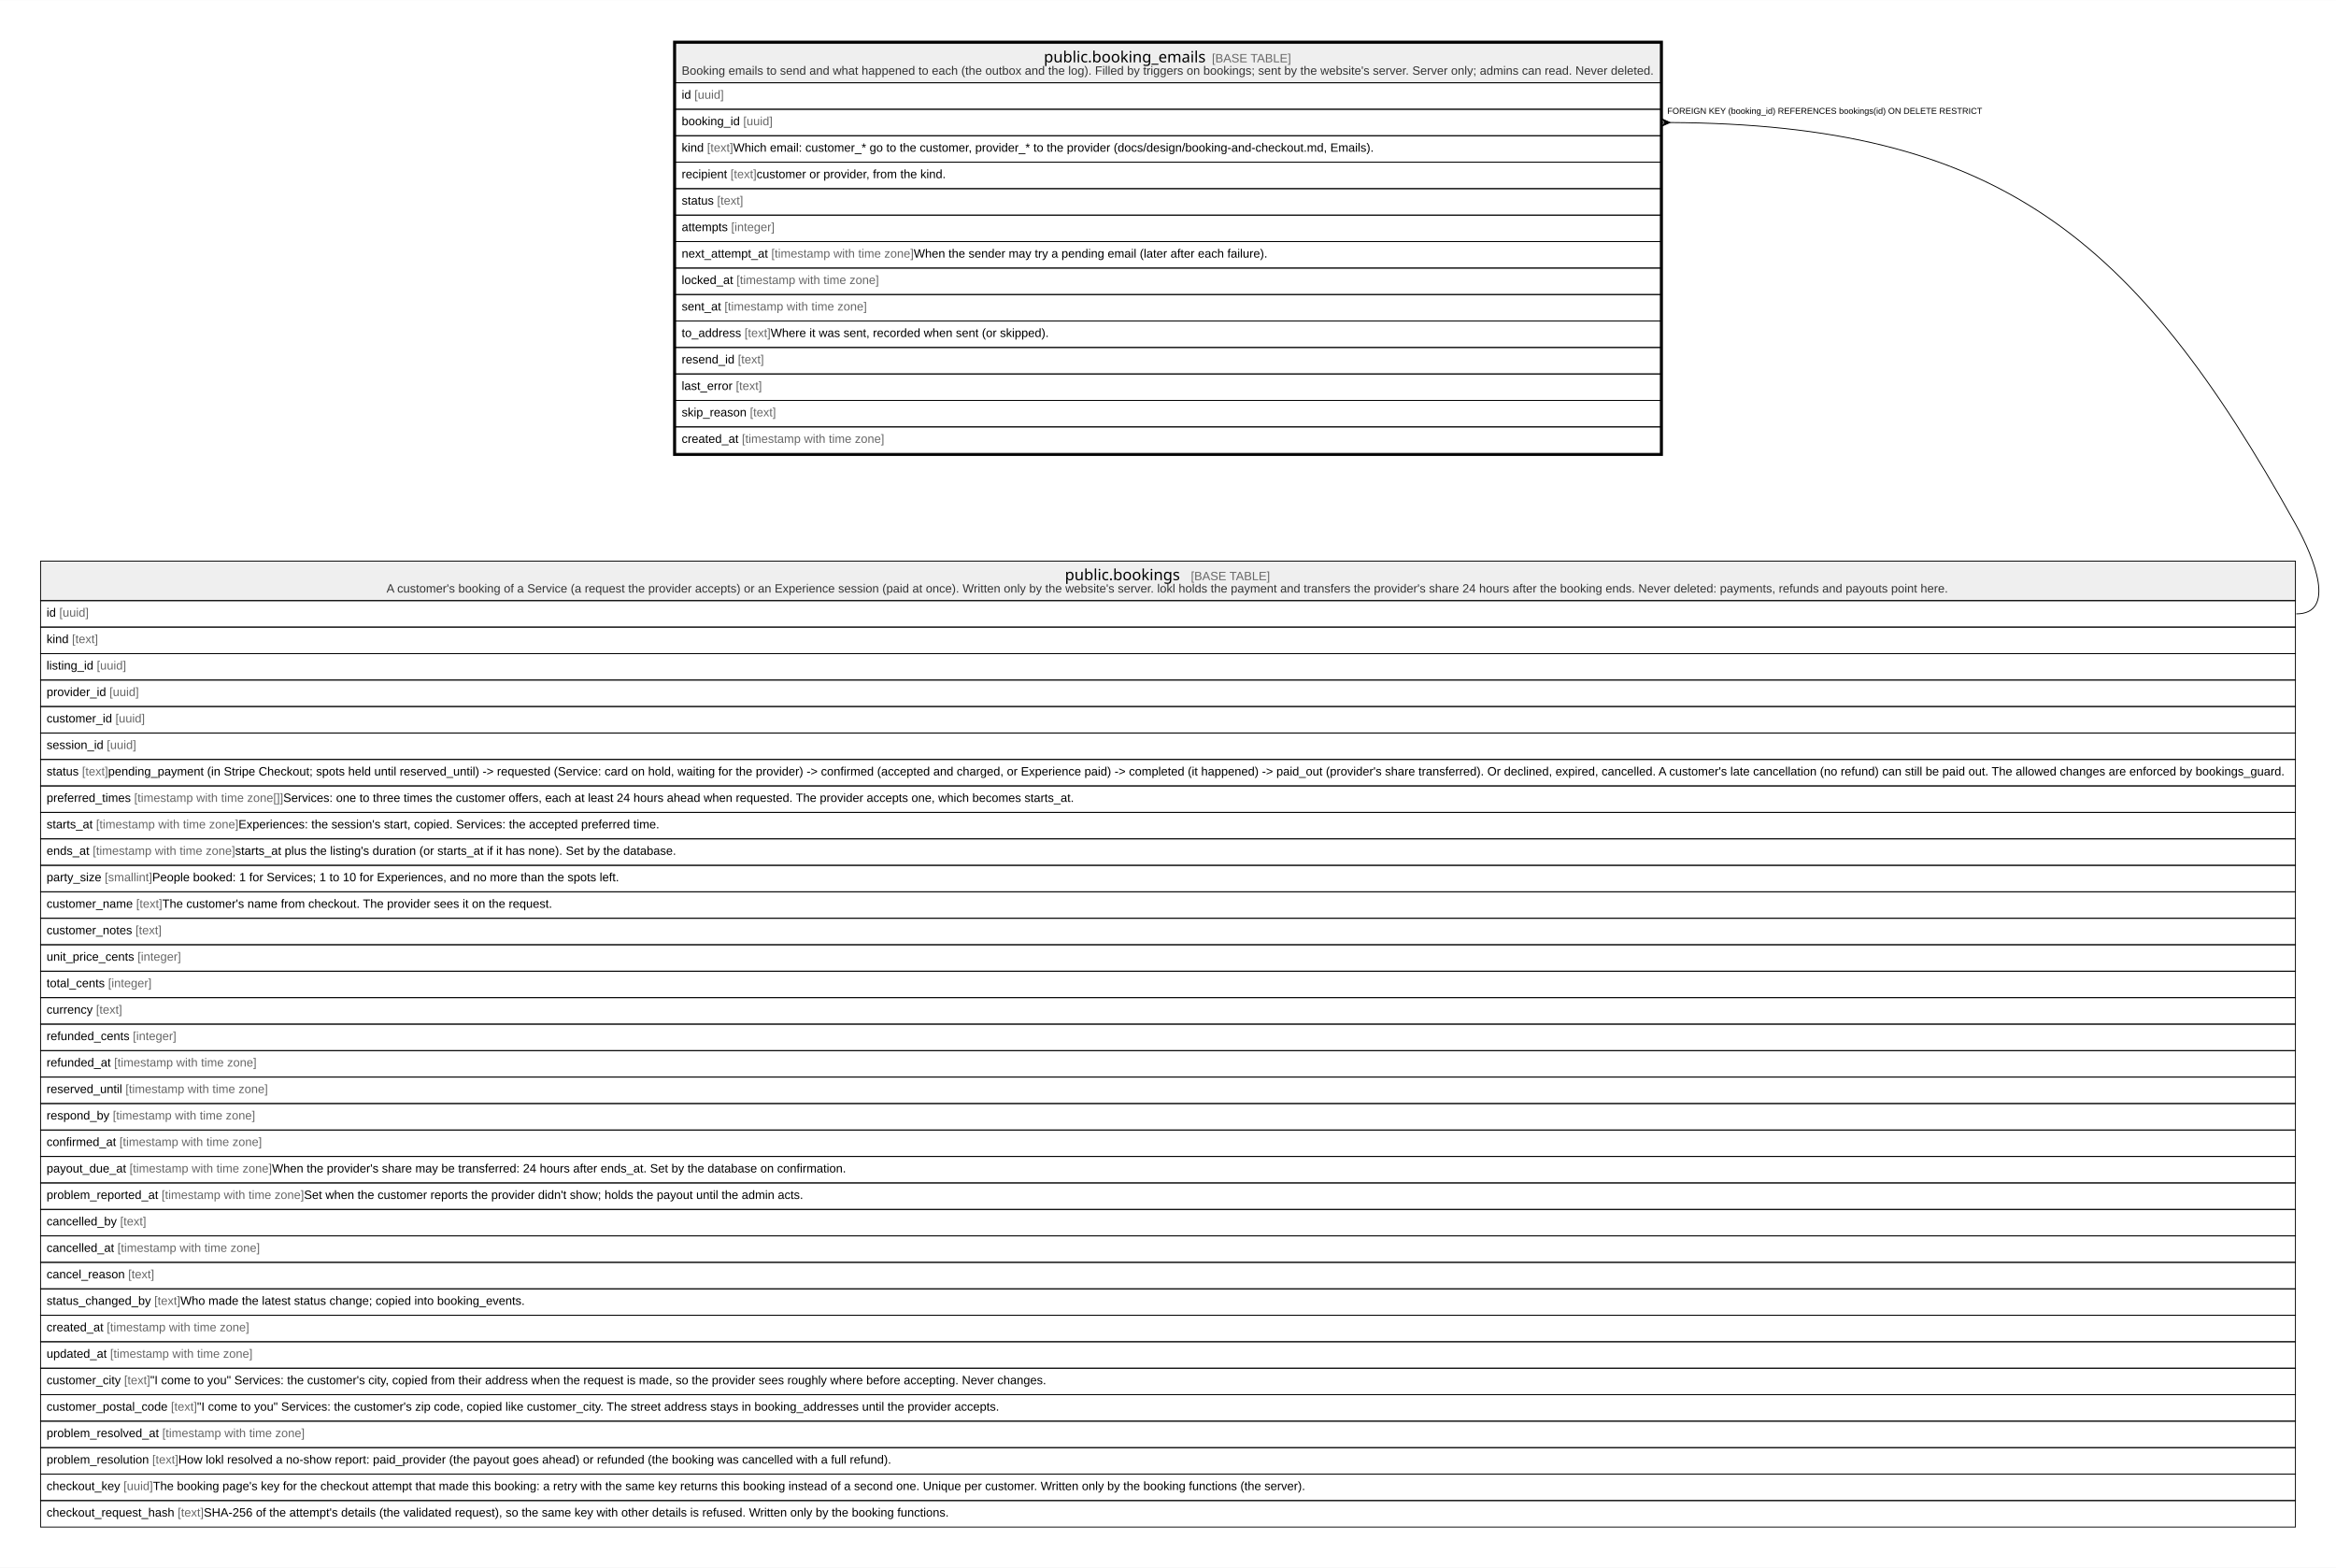
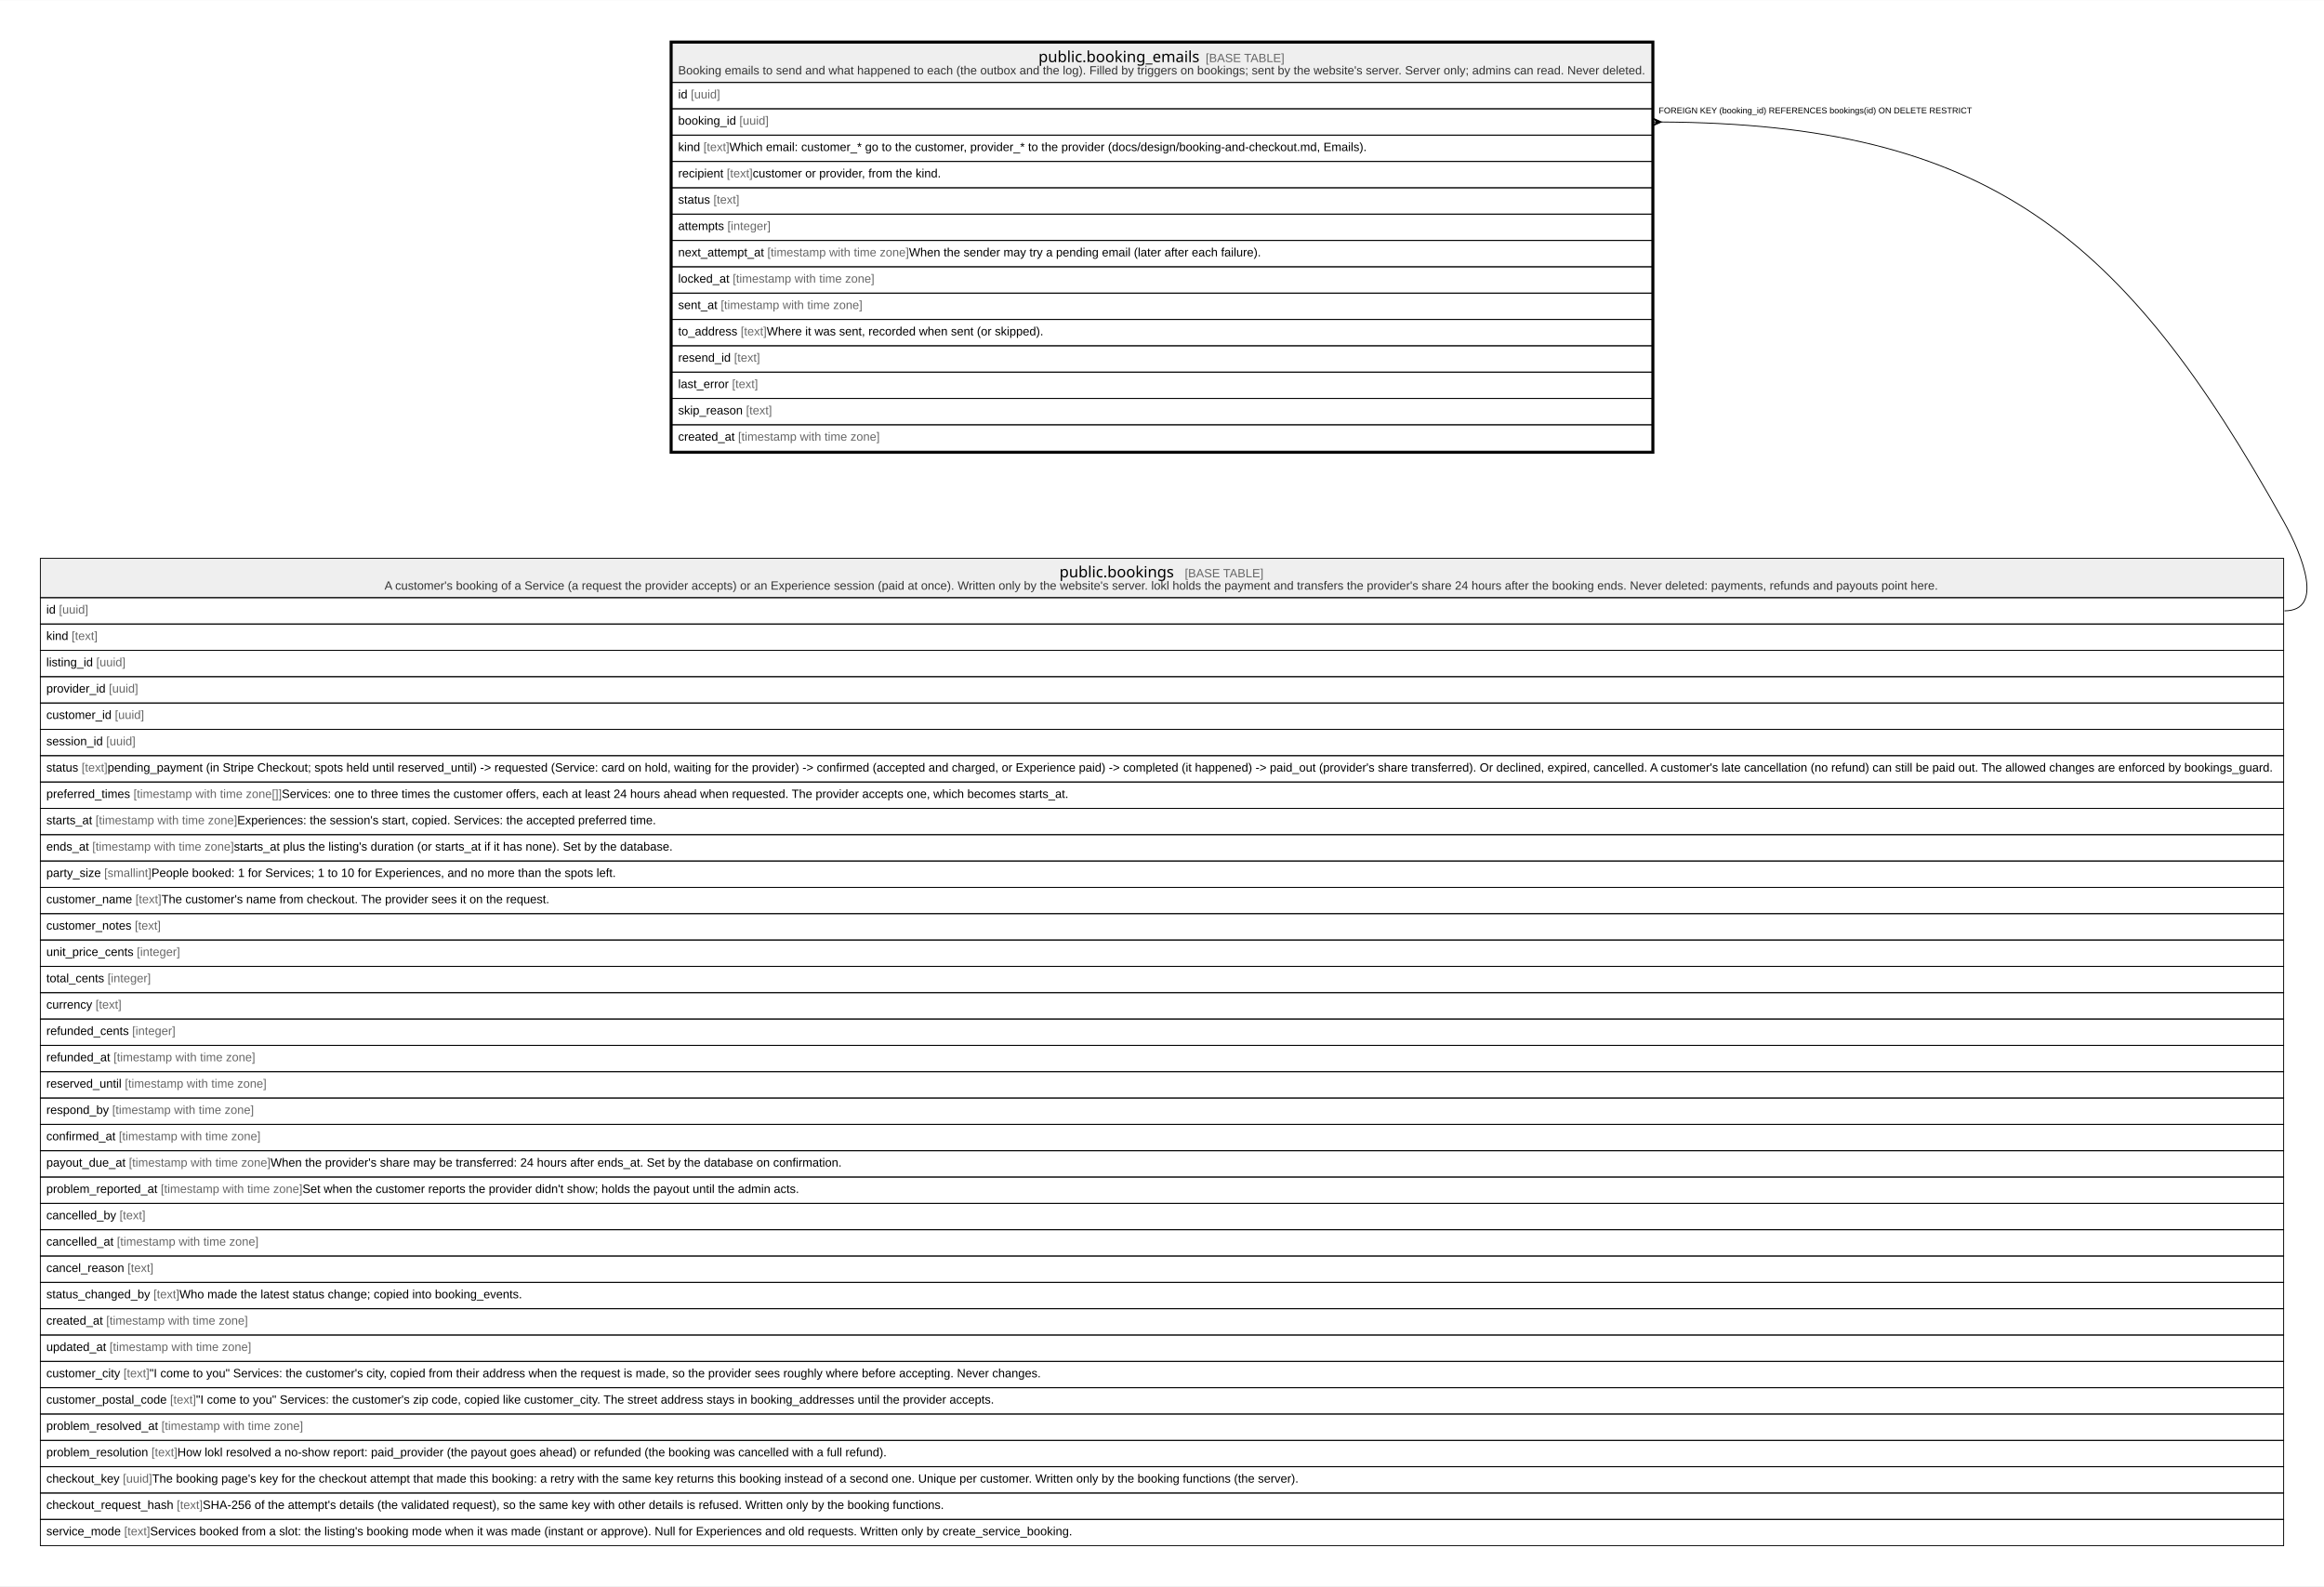
- <svg xmlns="http://www.w3.org/2000/svg" width="2718pt" height="1824pt" viewBox="0.00 0.00 2718.41 1824.00">
-   <g id="graph0" class="graph" transform="scale(1 1) rotate(0) translate(4 1820)">
-     <polygon fill="white" stroke="none" points="-4,4 -4,-1820 2714.41,-1820 2714.41,4 -4,4" />
+ <svg xmlns="http://www.w3.org/2000/svg" width="2718pt" height="1855pt" viewBox="0.00 0.00 2718.41 1854.80">
+   <g id="graph0" class="graph" transform="scale(1 1) rotate(0) translate(4 1850.8)">
+     <polygon fill="white" stroke="none" points="-4,4 -4,-1850.8 2714.41,-1850.8 2714.41,4 -4,4" />
    <g id="node1" class="node">
-       <polygon fill="#efefef" stroke="none" points="782.26,-1723.8 782.26,-1769.8 1928.15,-1769.8 1928.15,-1723.8 782.26,-1723.8" />
-       <polygon fill="none" stroke="black" points="782.26,-1723.8 782.26,-1769.8 1928.15,-1769.8 1928.15,-1723.8 782.26,-1723.8" />
-       <text text-anchor="start" x="1210.72" y="-1747.6" font-family="Arial Bold" font-size="18.00">public.booking_emails</text>
-       <text text-anchor="start" x="1375.2" y="-1747.6" font-family="Arial" font-size="14.00">    </text>
-       <text text-anchor="start" x="1406.32" y="-1747.6" font-family="Arial" font-size="14.00" fill="#666666">[BASE TABLE]</text>
-       <text text-anchor="start" x="789.26" y="-1733.2" font-family="Arial" font-size="14.00" fill="#333333">Booking emails to send and what happened to each (the outbox and the log). Filled by triggers on bookings; sent by the website's server. Server only; admins can read. Never deleted.</text>
+       <polygon fill="#efefef" stroke="none" points="782.26,-1754.6 782.26,-1800.6 1928.15,-1800.6 1928.15,-1754.6 782.26,-1754.6" />
+       <polygon fill="none" stroke="black" points="782.26,-1754.6 782.26,-1800.6 1928.15,-1800.6 1928.15,-1754.6 782.26,-1754.6" />
+       <text text-anchor="start" x="1210.72" y="-1778.4" font-family="Arial Bold" font-size="18.00">public.booking_emails</text>
+       <text text-anchor="start" x="1375.2" y="-1778.4" font-family="Arial" font-size="14.00">    </text>
+       <text text-anchor="start" x="1406.32" y="-1778.4" font-family="Arial" font-size="14.00" fill="#666666">[BASE TABLE]</text>
+       <text text-anchor="start" x="789.26" y="-1764" font-family="Arial" font-size="14.00" fill="#333333">Booking emails to send and what happened to each (the outbox and the log). Filled by triggers on bookings; sent by the website's server. Server only; admins can read. Never deleted.</text>
+       <polygon fill="none" stroke="black" points="782.26,-1723.8 782.26,-1754.6 1928.15,-1754.6 1928.15,-1723.8 782.26,-1723.8" />
+       <text text-anchor="start" x="789.26" y="-1736" font-family="Arial" font-size="14.00">id </text>
+       <text text-anchor="start" x="804.05" y="-1736" font-family="Arial" font-size="14.00" fill="#666666">[uuid]</text>
      <polygon fill="none" stroke="black" points="782.26,-1693 782.26,-1723.8 1928.15,-1723.8 1928.15,-1693 782.26,-1693" />
-       <text text-anchor="start" x="789.26" y="-1705.2" font-family="Arial" font-size="14.00">id </text>
-       <text text-anchor="start" x="804.05" y="-1705.2" font-family="Arial" font-size="14.00" fill="#666666">[uuid]</text>
+       <text text-anchor="start" x="789.26" y="-1705.2" font-family="Arial" font-size="14.00">booking_id </text>
+       <text text-anchor="start" x="860.87" y="-1705.2" font-family="Arial" font-size="14.00" fill="#666666">[uuid]</text>
      <polygon fill="none" stroke="black" points="782.26,-1662.2 782.26,-1693 1928.15,-1693 1928.15,-1662.2 782.26,-1662.2" />
-       <text text-anchor="start" x="789.26" y="-1674.4" font-family="Arial" font-size="14.00">booking_id </text>
-       <text text-anchor="start" x="860.87" y="-1674.4" font-family="Arial" font-size="14.00" fill="#666666">[uuid]</text>
+       <text text-anchor="start" x="789.26" y="-1674.4" font-family="Arial" font-size="14.00">kind </text>
+       <text text-anchor="start" x="818.83" y="-1674.4" font-family="Arial" font-size="14.00" fill="#666666">[text]</text>
+       <text text-anchor="start" x="849.18" y="-1674.4" font-family="Arial" font-size="14.00"> Which email: customer_* go to the customer, provider_* to the provider (docs/design/booking-and-checkout.md, Emails).</text>
      <polygon fill="none" stroke="black" points="782.26,-1631.4 782.26,-1662.2 1928.15,-1662.2 1928.15,-1631.4 782.26,-1631.4" />
-       <text text-anchor="start" x="789.26" y="-1643.6" font-family="Arial" font-size="14.00">kind </text>
-       <text text-anchor="start" x="818.83" y="-1643.6" font-family="Arial" font-size="14.00" fill="#666666">[text]</text>
-       <text text-anchor="start" x="849.18" y="-1643.6" font-family="Arial" font-size="14.00"> Which email: customer_* go to the customer, provider_* to the provider (docs/design/booking-and-checkout.md, Emails).</text>
+       <text text-anchor="start" x="789.26" y="-1643.6" font-family="Arial" font-size="14.00">recipient </text>
+       <text text-anchor="start" x="846.07" y="-1643.6" font-family="Arial" font-size="14.00" fill="#666666">[text]</text>
+       <text text-anchor="start" x="876.41" y="-1643.6" font-family="Arial" font-size="14.00"> customer or provider, from the kind.</text>
      <polygon fill="none" stroke="black" points="782.26,-1600.6 782.26,-1631.4 1928.15,-1631.4 1928.15,-1600.6 782.26,-1600.6" />
-       <text text-anchor="start" x="789.26" y="-1612.8" font-family="Arial" font-size="14.00">recipient </text>
-       <text text-anchor="start" x="846.07" y="-1612.8" font-family="Arial" font-size="14.00" fill="#666666">[text]</text>
-       <text text-anchor="start" x="876.41" y="-1612.8" font-family="Arial" font-size="14.00"> customer or provider, from the kind.</text>
+       <text text-anchor="start" x="789.26" y="-1612.8" font-family="Arial" font-size="14.00">status </text>
+       <text text-anchor="start" x="830.5" y="-1612.8" font-family="Arial" font-size="14.00" fill="#666666">[text]</text>
      <polygon fill="none" stroke="black" points="782.26,-1569.8 782.26,-1600.6 1928.15,-1600.6 1928.15,-1569.8 782.26,-1569.8" />
-       <text text-anchor="start" x="789.26" y="-1582" font-family="Arial" font-size="14.00">status </text>
-       <text text-anchor="start" x="830.5" y="-1582" font-family="Arial" font-size="14.00" fill="#666666">[text]</text>
+       <text text-anchor="start" x="789.26" y="-1582" font-family="Arial" font-size="14.00">attempts </text>
+       <text text-anchor="start" x="846.84" y="-1582" font-family="Arial" font-size="14.00" fill="#666666">[integer]</text>
      <polygon fill="none" stroke="black" points="782.26,-1539 782.26,-1569.8 1928.15,-1569.8 1928.15,-1539 782.26,-1539" />
-       <text text-anchor="start" x="789.26" y="-1551.2" font-family="Arial" font-size="14.00">attempts </text>
-       <text text-anchor="start" x="846.84" y="-1551.2" font-family="Arial" font-size="14.00" fill="#666666">[integer]</text>
+       <text text-anchor="start" x="789.26" y="-1551.2" font-family="Arial" font-size="14.00">next_attempt_at </text>
+       <text text-anchor="start" x="893.55" y="-1551.2" font-family="Arial" font-size="14.00" fill="#666666">[timestamp with time zone]</text>
+       <text text-anchor="start" x="1059.27" y="-1551.2" font-family="Arial" font-size="14.00"> When the sender may try a pending email (later after each failure).</text>
      <polygon fill="none" stroke="black" points="782.26,-1508.2 782.26,-1539 1928.15,-1539 1928.15,-1508.2 782.26,-1508.2" />
-       <text text-anchor="start" x="789.26" y="-1520.4" font-family="Arial" font-size="14.00">next_attempt_at </text>
-       <text text-anchor="start" x="893.55" y="-1520.4" font-family="Arial" font-size="14.00" fill="#666666">[timestamp with time zone]</text>
-       <text text-anchor="start" x="1059.27" y="-1520.4" font-family="Arial" font-size="14.00"> When the sender may try a pending email (later after each failure).</text>
+       <text text-anchor="start" x="789.26" y="-1520.4" font-family="Arial" font-size="14.00">locked_at </text>
+       <text text-anchor="start" x="853.08" y="-1520.4" font-family="Arial" font-size="14.00" fill="#666666">[timestamp with time zone]</text>
      <polygon fill="none" stroke="black" points="782.26,-1477.4 782.26,-1508.2 1928.15,-1508.2 1928.15,-1477.4 782.26,-1477.4" />
-       <text text-anchor="start" x="789.26" y="-1489.6" font-family="Arial" font-size="14.00">locked_at </text>
-       <text text-anchor="start" x="853.08" y="-1489.6" font-family="Arial" font-size="14.00" fill="#666666">[timestamp with time zone]</text>
+       <text text-anchor="start" x="789.26" y="-1489.6" font-family="Arial" font-size="14.00">sent_at </text>
+       <text text-anchor="start" x="839.07" y="-1489.6" font-family="Arial" font-size="14.00" fill="#666666">[timestamp with time zone]</text>
      <polygon fill="none" stroke="black" points="782.26,-1446.6 782.26,-1477.4 1928.15,-1477.4 1928.15,-1446.6 782.26,-1446.6" />
-       <text text-anchor="start" x="789.26" y="-1458.8" font-family="Arial" font-size="14.00">sent_at </text>
-       <text text-anchor="start" x="839.07" y="-1458.8" font-family="Arial" font-size="14.00" fill="#666666">[timestamp with time zone]</text>
+       <text text-anchor="start" x="789.26" y="-1458.8" font-family="Arial" font-size="14.00">to_address </text>
+       <text text-anchor="start" x="862.42" y="-1458.8" font-family="Arial" font-size="14.00" fill="#666666">[text]</text>
+       <text text-anchor="start" x="892.76" y="-1458.8" font-family="Arial" font-size="14.00"> Where it was sent, recorded when sent (or skipped).</text>
      <polygon fill="none" stroke="black" points="782.26,-1415.8 782.26,-1446.6 1928.15,-1446.6 1928.15,-1415.8 782.26,-1415.8" />
-       <text text-anchor="start" x="789.26" y="-1428" font-family="Arial" font-size="14.00">to_address </text>
-       <text text-anchor="start" x="862.42" y="-1428" font-family="Arial" font-size="14.00" fill="#666666">[text]</text>
-       <text text-anchor="start" x="892.76" y="-1428" font-family="Arial" font-size="14.00"> Where it was sent, recorded when sent (or skipped).</text>
+       <text text-anchor="start" x="789.26" y="-1428" font-family="Arial" font-size="14.00">resend_id </text>
+       <text text-anchor="start" x="854.64" y="-1428" font-family="Arial" font-size="14.00" fill="#666666">[text]</text>
      <polygon fill="none" stroke="black" points="782.26,-1385 782.26,-1415.8 1928.15,-1415.8 1928.15,-1385 782.26,-1385" />
-       <text text-anchor="start" x="789.26" y="-1397.2" font-family="Arial" font-size="14.00">resend_id </text>
-       <text text-anchor="start" x="854.64" y="-1397.2" font-family="Arial" font-size="14.00" fill="#666666">[text]</text>
+       <text text-anchor="start" x="789.26" y="-1397.2" font-family="Arial" font-size="14.00">last_error </text>
+       <text text-anchor="start" x="852.28" y="-1397.2" font-family="Arial" font-size="14.00" fill="#666666">[text]</text>
      <polygon fill="none" stroke="black" points="782.26,-1354.2 782.26,-1385 1928.15,-1385 1928.15,-1354.2 782.26,-1354.2" />
-       <text text-anchor="start" x="789.26" y="-1366.4" font-family="Arial" font-size="14.00">last_error </text>
-       <text text-anchor="start" x="852.28" y="-1366.4" font-family="Arial" font-size="14.00" fill="#666666">[text]</text>
+       <text text-anchor="start" x="789.26" y="-1366.4" font-family="Arial" font-size="14.00">skip_reason </text>
+       <text text-anchor="start" x="868.64" y="-1366.4" font-family="Arial" font-size="14.00" fill="#666666">[text]</text>
      <polygon fill="none" stroke="black" points="782.26,-1323.4 782.26,-1354.2 1928.15,-1354.2 1928.15,-1323.4 782.26,-1323.4" />
-       <text text-anchor="start" x="789.26" y="-1335.6" font-family="Arial" font-size="14.00">skip_reason </text>
-       <text text-anchor="start" x="868.64" y="-1335.6" font-family="Arial" font-size="14.00" fill="#666666">[text]</text>
-       <polygon fill="none" stroke="black" points="782.26,-1292.6 782.26,-1323.4 1928.15,-1323.4 1928.15,-1292.6 782.26,-1292.6" />
-       <text text-anchor="start" x="789.26" y="-1304.8" font-family="Arial" font-size="14.00">created_at </text>
-       <text text-anchor="start" x="859.31" y="-1304.8" font-family="Arial" font-size="14.00" fill="#666666">[timestamp with time zone]</text>
-       <polygon fill="none" stroke="black" stroke-width="3" points="780.76,-1291.1 780.76,-1771.3 1929.65,-1771.3 1929.65,-1291.1 780.76,-1291.1" />
+       <text text-anchor="start" x="789.26" y="-1335.6" font-family="Arial" font-size="14.00">created_at </text>
+       <text text-anchor="start" x="859.31" y="-1335.6" font-family="Arial" font-size="14.00" fill="#666666">[timestamp with time zone]</text>
+       <polygon fill="none" stroke="black" stroke-width="3" points="780.76,-1321.9 780.76,-1802.1 1929.65,-1802.1 1929.65,-1321.9 780.76,-1321.9" />
    </g>
    <g id="node2" class="node">
-       <polygon fill="#efefef" stroke="none" points="43.2,-1121.2 43.2,-1167.2 2667.21,-1167.2 2667.21,-1121.2 43.2,-1121.2" />
-       <polygon fill="none" stroke="black" points="43.2,-1121.2 43.2,-1167.2 2667.21,-1167.2 2667.21,-1121.2 43.2,-1121.2" />
-       <text text-anchor="start" x="1235.21" y="-1145" font-family="Arial Bold" font-size="18.00">public.bookings</text>
-       <text text-anchor="start" x="1350.71" y="-1145" font-family="Arial" font-size="14.00">    </text>
-       <text text-anchor="start" x="1381.83" y="-1145" font-family="Arial" font-size="14.00" fill="#666666">[BASE TABLE]</text>
-       <text text-anchor="start" x="445.76" y="-1130.6" font-family="Arial" font-size="14.00" fill="#333333">A customer's booking of a Service (a request the provider accepts) or an Experience session (paid at once). Written only by the website's server. lokl holds the payment and transfers the provider's share 24 hours after the booking ends. Never deleted: payments, refunds and payouts point here.</text>
+       <polygon fill="#efefef" stroke="none" points="43.2,-1152 43.2,-1198 2667.21,-1198 2667.21,-1152 43.2,-1152" />
+       <polygon fill="none" stroke="black" points="43.2,-1152 43.2,-1198 2667.21,-1198 2667.21,-1152 43.2,-1152" />
+       <text text-anchor="start" x="1235.21" y="-1175.8" font-family="Arial Bold" font-size="18.00">public.bookings</text>
+       <text text-anchor="start" x="1350.71" y="-1175.8" font-family="Arial" font-size="14.00">    </text>
+       <text text-anchor="start" x="1381.83" y="-1175.8" font-family="Arial" font-size="14.00" fill="#666666">[BASE TABLE]</text>
+       <text text-anchor="start" x="445.76" y="-1161.4" font-family="Arial" font-size="14.00" fill="#333333">A customer's booking of a Service (a request the provider accepts) or an Experience session (paid at once). Written only by the website's server. lokl holds the payment and transfers the provider's share 24 hours after the booking ends. Never deleted: payments, refunds and payouts point here.</text>
+       <polygon fill="none" stroke="black" points="43.2,-1121.2 43.2,-1152 2667.21,-1152 2667.21,-1121.2 43.2,-1121.2" />
+       <text text-anchor="start" x="50.2" y="-1133.4" font-family="Arial" font-size="14.00">id </text>
+       <text text-anchor="start" x="64.99" y="-1133.4" font-family="Arial" font-size="14.00" fill="#666666">[uuid]</text>
      <polygon fill="none" stroke="black" points="43.2,-1090.4 43.2,-1121.2 2667.21,-1121.2 2667.21,-1090.4 43.2,-1090.4" />
-       <text text-anchor="start" x="50.2" y="-1102.6" font-family="Arial" font-size="14.00">id </text>
-       <text text-anchor="start" x="64.99" y="-1102.6" font-family="Arial" font-size="14.00" fill="#666666">[uuid]</text>
+       <text text-anchor="start" x="50.2" y="-1102.6" font-family="Arial" font-size="14.00">kind </text>
+       <text text-anchor="start" x="79.77" y="-1102.6" font-family="Arial" font-size="14.00" fill="#666666">[text]</text>
      <polygon fill="none" stroke="black" points="43.2,-1059.6 43.2,-1090.4 2667.21,-1090.4 2667.21,-1059.6 43.2,-1059.6" />
-       <text text-anchor="start" x="50.2" y="-1071.8" font-family="Arial" font-size="14.00">kind </text>
-       <text text-anchor="start" x="79.77" y="-1071.8" font-family="Arial" font-size="14.00" fill="#666666">[text]</text>
+       <text text-anchor="start" x="50.2" y="-1071.8" font-family="Arial" font-size="14.00">listing_id </text>
+       <text text-anchor="start" x="108.57" y="-1071.8" font-family="Arial" font-size="14.00" fill="#666666">[uuid]</text>
      <polygon fill="none" stroke="black" points="43.2,-1028.8 43.2,-1059.6 2667.21,-1059.6 2667.21,-1028.8 43.2,-1028.8" />
-       <text text-anchor="start" x="50.2" y="-1041" font-family="Arial" font-size="14.00">listing_id </text>
-       <text text-anchor="start" x="108.57" y="-1041" font-family="Arial" font-size="14.00" fill="#666666">[uuid]</text>
+       <text text-anchor="start" x="50.2" y="-1041" font-family="Arial" font-size="14.00">provider_id </text>
+       <text text-anchor="start" x="123.35" y="-1041" font-family="Arial" font-size="14.00" fill="#666666">[uuid]</text>
      <polygon fill="none" stroke="black" points="43.2,-998 43.2,-1028.8 2667.21,-1028.8 2667.21,-998 43.2,-998" />
-       <text text-anchor="start" x="50.2" y="-1010.2" font-family="Arial" font-size="14.00">provider_id </text>
-       <text text-anchor="start" x="123.35" y="-1010.2" font-family="Arial" font-size="14.00" fill="#666666">[uuid]</text>
+       <text text-anchor="start" x="50.2" y="-1010.2" font-family="Arial" font-size="14.00">customer_id </text>
+       <text text-anchor="start" x="130.34" y="-1010.2" font-family="Arial" font-size="14.00" fill="#666666">[uuid]</text>
      <polygon fill="none" stroke="black" points="43.2,-967.2 43.2,-998 2667.21,-998 2667.21,-967.2 43.2,-967.2" />
-       <text text-anchor="start" x="50.2" y="-979.4" font-family="Arial" font-size="14.00">customer_id </text>
-       <text text-anchor="start" x="130.34" y="-979.4" font-family="Arial" font-size="14.00" fill="#666666">[uuid]</text>
+       <text text-anchor="start" x="50.2" y="-979.4" font-family="Arial" font-size="14.00">session_id </text>
+       <text text-anchor="start" x="120.24" y="-979.4" font-family="Arial" font-size="14.00" fill="#666666">[uuid]</text>
      <polygon fill="none" stroke="black" points="43.2,-936.4 43.2,-967.2 2667.21,-967.2 2667.21,-936.4 43.2,-936.4" />
-       <text text-anchor="start" x="50.2" y="-948.6" font-family="Arial" font-size="14.00">session_id </text>
-       <text text-anchor="start" x="120.24" y="-948.6" font-family="Arial" font-size="14.00" fill="#666666">[uuid]</text>
+       <text text-anchor="start" x="50.2" y="-948.6" font-family="Arial" font-size="14.00">status </text>
+       <text text-anchor="start" x="91.44" y="-948.6" font-family="Arial" font-size="14.00" fill="#666666">[text]</text>
+       <text text-anchor="start" x="121.79" y="-948.6" font-family="Arial" font-size="14.00"> pending_payment (in Stripe Checkout; spots held until reserved_until) -&gt; requested (Service: card on hold, waiting for the provider) -&gt; confirmed (accepted and charged, or Experience paid) -&gt; completed (it happened) -&gt; paid_out (provider's share transferred). Or declined, expired, cancelled. A customer's late cancellation (no refund) can still be paid out. The allowed changes are enforced by bookings_guard.</text>
      <polygon fill="none" stroke="black" points="43.2,-905.6 43.2,-936.4 2667.21,-936.4 2667.21,-905.6 43.2,-905.6" />
-       <text text-anchor="start" x="50.2" y="-917.8" font-family="Arial" font-size="14.00">status </text>
-       <text text-anchor="start" x="91.44" y="-917.8" font-family="Arial" font-size="14.00" fill="#666666">[text]</text>
-       <text text-anchor="start" x="121.79" y="-917.8" font-family="Arial" font-size="14.00"> pending_payment (in Stripe Checkout; spots held until reserved_until) -&gt; requested (Service: card on hold, waiting for the provider) -&gt; confirmed (accepted and charged, or Experience paid) -&gt; completed (it happened) -&gt; paid_out (provider's share transferred). Or declined, expired, cancelled. A customer's late cancellation (no refund) can still be paid out. The allowed changes are enforced by bookings_guard.</text>
+       <text text-anchor="start" x="50.2" y="-917.8" font-family="Arial" font-size="14.00">preferred_times </text>
+       <text text-anchor="start" x="152.13" y="-917.8" font-family="Arial" font-size="14.00" fill="#666666">[timestamp with time zone[]]</text>
+       <text text-anchor="start" x="325.63" y="-917.8" font-family="Arial" font-size="14.00"> Services: one to three times the customer offers, each at least 24 hours ahead when requested. The provider accepts one, which becomes starts_at.</text>
      <polygon fill="none" stroke="black" points="43.2,-874.8 43.2,-905.6 2667.21,-905.6 2667.21,-874.8 43.2,-874.8" />
-       <text text-anchor="start" x="50.2" y="-887" font-family="Arial" font-size="14.00">preferred_times </text>
-       <text text-anchor="start" x="152.13" y="-887" font-family="Arial" font-size="14.00" fill="#666666">[timestamp with time zone[]]</text>
-       <text text-anchor="start" x="325.63" y="-887" font-family="Arial" font-size="14.00"> Services: one to three times the customer offers, each at least 24 hours ahead when requested. The provider accepts one, which becomes starts_at.</text>
+       <text text-anchor="start" x="50.2" y="-887" font-family="Arial" font-size="14.00">starts_at </text>
+       <text text-anchor="start" x="107.78" y="-887" font-family="Arial" font-size="14.00" fill="#666666">[timestamp with time zone]</text>
+       <text text-anchor="start" x="273.5" y="-887" font-family="Arial" font-size="14.00"> Experiences: the session's start, copied. Services: the accepted preferred time.</text>
      <polygon fill="none" stroke="black" points="43.2,-844 43.2,-874.8 2667.21,-874.8 2667.21,-844 43.2,-844" />
-       <text text-anchor="start" x="50.2" y="-856.2" font-family="Arial" font-size="14.00">starts_at </text>
-       <text text-anchor="start" x="107.78" y="-856.2" font-family="Arial" font-size="14.00" fill="#666666">[timestamp with time zone]</text>
-       <text text-anchor="start" x="273.5" y="-856.2" font-family="Arial" font-size="14.00"> Experiences: the session's start, copied. Services: the accepted preferred time.</text>
+       <text text-anchor="start" x="50.2" y="-856.2" font-family="Arial" font-size="14.00">ends_at </text>
+       <text text-anchor="start" x="103.91" y="-856.2" font-family="Arial" font-size="14.00" fill="#666666">[timestamp with time zone]</text>
+       <text text-anchor="start" x="269.63" y="-856.2" font-family="Arial" font-size="14.00"> starts_at plus the listing's duration (or starts_at if it has none). Set by the database.</text>
      <polygon fill="none" stroke="black" points="43.2,-813.2 43.2,-844 2667.21,-844 2667.21,-813.2 43.2,-813.2" />
-       <text text-anchor="start" x="50.2" y="-825.4" font-family="Arial" font-size="14.00">ends_at </text>
-       <text text-anchor="start" x="103.91" y="-825.4" font-family="Arial" font-size="14.00" fill="#666666">[timestamp with time zone]</text>
-       <text text-anchor="start" x="269.63" y="-825.4" font-family="Arial" font-size="14.00"> starts_at plus the listing's duration (or starts_at if it has none). Set by the database.</text>
+       <text text-anchor="start" x="50.2" y="-825.4" font-family="Arial" font-size="14.00">party_size </text>
+       <text text-anchor="start" x="117.9" y="-825.4" font-family="Arial" font-size="14.00" fill="#666666">[smallint]</text>
+       <text text-anchor="start" x="173.13" y="-825.4" font-family="Arial" font-size="14.00"> People booked: 1 for Services; 1 to 10 for Experiences, and no more than the spots left.</text>
      <polygon fill="none" stroke="black" points="43.2,-782.4 43.2,-813.2 2667.21,-813.2 2667.21,-782.4 43.2,-782.4" />
-       <text text-anchor="start" x="50.2" y="-794.6" font-family="Arial" font-size="14.00">party_size </text>
-       <text text-anchor="start" x="117.9" y="-794.6" font-family="Arial" font-size="14.00" fill="#666666">[smallint]</text>
-       <text text-anchor="start" x="173.13" y="-794.6" font-family="Arial" font-size="14.00"> People booked: 1 for Services; 1 to 10 for Experiences, and no more than the spots left.</text>
+       <text text-anchor="start" x="50.2" y="-794.6" font-family="Arial" font-size="14.00">customer_name </text>
+       <text text-anchor="start" x="154.47" y="-794.6" font-family="Arial" font-size="14.00" fill="#666666">[text]</text>
+       <text text-anchor="start" x="184.81" y="-794.6" font-family="Arial" font-size="14.00"> The customer's name from checkout. The provider sees it on the request.</text>
      <polygon fill="none" stroke="black" points="43.2,-751.6 43.2,-782.4 2667.21,-782.4 2667.21,-751.6 43.2,-751.6" />
-       <text text-anchor="start" x="50.2" y="-763.8" font-family="Arial" font-size="14.00">customer_name </text>
-       <text text-anchor="start" x="154.47" y="-763.8" font-family="Arial" font-size="14.00" fill="#666666">[text]</text>
-       <text text-anchor="start" x="184.81" y="-763.8" font-family="Arial" font-size="14.00"> The customer's name from checkout. The provider sees it on the request.</text>
+       <text text-anchor="start" x="50.2" y="-763.8" font-family="Arial" font-size="14.00">customer_notes </text>
+       <text text-anchor="start" x="153.7" y="-763.8" font-family="Arial" font-size="14.00" fill="#666666">[text]</text>
      <polygon fill="none" stroke="black" points="43.2,-720.8 43.2,-751.6 2667.21,-751.6 2667.21,-720.8 43.2,-720.8" />
-       <text text-anchor="start" x="50.2" y="-733" font-family="Arial" font-size="14.00">customer_notes </text>
-       <text text-anchor="start" x="153.7" y="-733" font-family="Arial" font-size="14.00" fill="#666666">[text]</text>
+       <text text-anchor="start" x="50.2" y="-733" font-family="Arial" font-size="14.00">unit_price_cents </text>
+       <text text-anchor="start" x="156.04" y="-733" font-family="Arial" font-size="14.00" fill="#666666">[integer]</text>
      <polygon fill="none" stroke="black" points="43.2,-690 43.2,-720.8 2667.21,-720.8 2667.21,-690 43.2,-690" />
-       <text text-anchor="start" x="50.2" y="-702.2" font-family="Arial" font-size="14.00">unit_price_cents </text>
-       <text text-anchor="start" x="156.04" y="-702.2" font-family="Arial" font-size="14.00" fill="#666666">[integer]</text>
+       <text text-anchor="start" x="50.2" y="-702.2" font-family="Arial" font-size="14.00">total_cents </text>
+       <text text-anchor="start" x="121.8" y="-702.2" font-family="Arial" font-size="14.00" fill="#666666">[integer]</text>
      <polygon fill="none" stroke="black" points="43.2,-659.2 43.2,-690 2667.21,-690 2667.21,-659.2 43.2,-659.2" />
-       <text text-anchor="start" x="50.2" y="-671.4" font-family="Arial" font-size="14.00">total_cents </text>
-       <text text-anchor="start" x="121.8" y="-671.4" font-family="Arial" font-size="14.00" fill="#666666">[integer]</text>
+       <text text-anchor="start" x="50.2" y="-671.4" font-family="Arial" font-size="14.00">currency </text>
+       <text text-anchor="start" x="107.77" y="-671.4" font-family="Arial" font-size="14.00" fill="#666666">[text]</text>
      <polygon fill="none" stroke="black" points="43.2,-628.4 43.2,-659.2 2667.21,-659.2 2667.21,-628.4 43.2,-628.4" />
-       <text text-anchor="start" x="50.2" y="-640.6" font-family="Arial" font-size="14.00">currency </text>
-       <text text-anchor="start" x="107.77" y="-640.6" font-family="Arial" font-size="14.00" fill="#666666">[text]</text>
+       <text text-anchor="start" x="50.2" y="-640.6" font-family="Arial" font-size="14.00">refunded_cents </text>
+       <text text-anchor="start" x="150.61" y="-640.6" font-family="Arial" font-size="14.00" fill="#666666">[integer]</text>
      <polygon fill="none" stroke="black" points="43.2,-597.6 43.2,-628.4 2667.21,-628.4 2667.21,-597.6 43.2,-597.6" />
-       <text text-anchor="start" x="50.2" y="-609.8" font-family="Arial" font-size="14.00">refunded_cents </text>
-       <text text-anchor="start" x="150.61" y="-609.8" font-family="Arial" font-size="14.00" fill="#666666">[integer]</text>
+       <text text-anchor="start" x="50.2" y="-609.8" font-family="Arial" font-size="14.00">refunded_at </text>
+       <text text-anchor="start" x="128.82" y="-609.8" font-family="Arial" font-size="14.00" fill="#666666">[timestamp with time zone]</text>
      <polygon fill="none" stroke="black" points="43.2,-566.8 43.2,-597.6 2667.21,-597.6 2667.21,-566.8 43.2,-566.8" />
-       <text text-anchor="start" x="50.2" y="-579" font-family="Arial" font-size="14.00">refunded_at </text>
-       <text text-anchor="start" x="128.82" y="-579" font-family="Arial" font-size="14.00" fill="#666666">[timestamp with time zone]</text>
+       <text text-anchor="start" x="50.2" y="-579" font-family="Arial" font-size="14.00">reserved_until </text>
+       <text text-anchor="start" x="142.03" y="-579" font-family="Arial" font-size="14.00" fill="#666666">[timestamp with time zone]</text>
      <polygon fill="none" stroke="black" points="43.2,-536 43.2,-566.8 2667.21,-566.8 2667.21,-536 43.2,-536" />
-       <text text-anchor="start" x="50.2" y="-548.2" font-family="Arial" font-size="14.00">reserved_until </text>
-       <text text-anchor="start" x="142.03" y="-548.2" font-family="Arial" font-size="14.00" fill="#666666">[timestamp with time zone]</text>
+       <text text-anchor="start" x="50.2" y="-548.2" font-family="Arial" font-size="14.00">respond_by </text>
+       <text text-anchor="start" x="127.25" y="-548.2" font-family="Arial" font-size="14.00" fill="#666666">[timestamp with time zone]</text>
      <polygon fill="none" stroke="black" points="43.2,-505.2 43.2,-536 2667.21,-536 2667.21,-505.2 43.2,-505.2" />
-       <text text-anchor="start" x="50.2" y="-517.4" font-family="Arial" font-size="14.00">respond_by </text>
-       <text text-anchor="start" x="127.25" y="-517.4" font-family="Arial" font-size="14.00" fill="#666666">[timestamp with time zone]</text>
+       <text text-anchor="start" x="50.2" y="-517.4" font-family="Arial" font-size="14.00">confirmed_at </text>
+       <text text-anchor="start" x="135.02" y="-517.4" font-family="Arial" font-size="14.00" fill="#666666">[timestamp with time zone]</text>
      <polygon fill="none" stroke="black" points="43.2,-474.4 43.2,-505.2 2667.21,-505.2 2667.21,-474.4 43.2,-474.4" />
-       <text text-anchor="start" x="50.2" y="-486.6" font-family="Arial" font-size="14.00">confirmed_at </text>
-       <text text-anchor="start" x="135.02" y="-486.6" font-family="Arial" font-size="14.00" fill="#666666">[timestamp with time zone]</text>
+       <text text-anchor="start" x="50.2" y="-486.6" font-family="Arial" font-size="14.00">payout_due_at </text>
+       <text text-anchor="start" x="146.73" y="-486.6" font-family="Arial" font-size="14.00" fill="#666666">[timestamp with time zone]</text>
+       <text text-anchor="start" x="312.45" y="-486.6" font-family="Arial" font-size="14.00"> When the provider's share may be transferred: 24 hours after ends_at. Set by the database on confirmation.</text>
      <polygon fill="none" stroke="black" points="43.2,-443.6 43.2,-474.4 2667.21,-474.4 2667.21,-443.6 43.2,-443.6" />
-       <text text-anchor="start" x="50.2" y="-455.8" font-family="Arial" font-size="14.00">payout_due_at </text>
-       <text text-anchor="start" x="146.73" y="-455.8" font-family="Arial" font-size="14.00" fill="#666666">[timestamp with time zone]</text>
-       <text text-anchor="start" x="312.45" y="-455.8" font-family="Arial" font-size="14.00"> When the provider's share may be transferred: 24 hours after ends_at. Set by the database on confirmation.</text>
+       <text text-anchor="start" x="50.2" y="-455.8" font-family="Arial" font-size="14.00">problem_reported_at </text>
+       <text text-anchor="start" x="184.06" y="-455.8" font-family="Arial" font-size="14.00" fill="#666666">[timestamp with time zone]</text>
+       <text text-anchor="start" x="349.78" y="-455.8" font-family="Arial" font-size="14.00"> Set when the customer reports the provider didn't show; holds the payout until the admin acts.</text>
      <polygon fill="none" stroke="black" points="43.2,-412.8 43.2,-443.6 2667.21,-443.6 2667.21,-412.8 43.2,-412.8" />
-       <text text-anchor="start" x="50.2" y="-425" font-family="Arial" font-size="14.00">problem_reported_at </text>
-       <text text-anchor="start" x="184.06" y="-425" font-family="Arial" font-size="14.00" fill="#666666">[timestamp with time zone]</text>
-       <text text-anchor="start" x="349.78" y="-425" font-family="Arial" font-size="14.00"> Set when the customer reports the provider didn't show; holds the payout until the admin acts.</text>
+       <text text-anchor="start" x="50.2" y="-425" font-family="Arial" font-size="14.00">cancelled_by </text>
+       <text text-anchor="start" x="135.81" y="-425" font-family="Arial" font-size="14.00" fill="#666666">[text]</text>
      <polygon fill="none" stroke="black" points="43.2,-382 43.2,-412.8 2667.21,-412.8 2667.21,-382 43.2,-382" />
-       <text text-anchor="start" x="50.2" y="-394.2" font-family="Arial" font-size="14.00">cancelled_by </text>
-       <text text-anchor="start" x="135.81" y="-394.2" font-family="Arial" font-size="14.00" fill="#666666">[text]</text>
+       <text text-anchor="start" x="50.2" y="-394.2" font-family="Arial" font-size="14.00">cancelled_at </text>
+       <text text-anchor="start" x="132.7" y="-394.2" font-family="Arial" font-size="14.00" fill="#666666">[timestamp with time zone]</text>
      <polygon fill="none" stroke="black" points="43.2,-351.2 43.2,-382 2667.21,-382 2667.21,-351.2 43.2,-351.2" />
-       <text text-anchor="start" x="50.2" y="-363.4" font-family="Arial" font-size="14.00">cancelled_at </text>
-       <text text-anchor="start" x="132.7" y="-363.4" font-family="Arial" font-size="14.00" fill="#666666">[timestamp with time zone]</text>
+       <text text-anchor="start" x="50.2" y="-363.4" font-family="Arial" font-size="14.00">cancel_reason </text>
+       <text text-anchor="start" x="145.15" y="-363.4" font-family="Arial" font-size="14.00" fill="#666666">[text]</text>
      <polygon fill="none" stroke="black" points="43.2,-320.4 43.2,-351.2 2667.21,-351.2 2667.21,-320.4 43.2,-320.4" />
-       <text text-anchor="start" x="50.2" y="-332.6" font-family="Arial" font-size="14.00">cancel_reason </text>
-       <text text-anchor="start" x="145.15" y="-332.6" font-family="Arial" font-size="14.00" fill="#666666">[text]</text>
+       <text text-anchor="start" x="50.2" y="-332.6" font-family="Arial" font-size="14.00">status_changed_by </text>
+       <text text-anchor="start" x="175.52" y="-332.6" font-family="Arial" font-size="14.00" fill="#666666">[text]</text>
+       <text text-anchor="start" x="205.86" y="-332.6" font-family="Arial" font-size="14.00"> Who made the latest status change; copied into booking_events.</text>
      <polygon fill="none" stroke="black" points="43.2,-289.6 43.2,-320.4 2667.21,-320.4 2667.21,-289.6 43.2,-289.6" />
-       <text text-anchor="start" x="50.2" y="-301.8" font-family="Arial" font-size="14.00">status_changed_by </text>
-       <text text-anchor="start" x="175.52" y="-301.8" font-family="Arial" font-size="14.00" fill="#666666">[text]</text>
-       <text text-anchor="start" x="205.86" y="-301.8" font-family="Arial" font-size="14.00"> Who made the latest status change; copied into booking_events.</text>
+       <text text-anchor="start" x="50.2" y="-301.8" font-family="Arial" font-size="14.00">created_at </text>
+       <text text-anchor="start" x="120.25" y="-301.8" font-family="Arial" font-size="14.00" fill="#666666">[timestamp with time zone]</text>
      <polygon fill="none" stroke="black" points="43.2,-258.8 43.2,-289.6 2667.21,-289.6 2667.21,-258.8 43.2,-258.8" />
-       <text text-anchor="start" x="50.2" y="-271" font-family="Arial" font-size="14.00">created_at </text>
-       <text text-anchor="start" x="120.25" y="-271" font-family="Arial" font-size="14.00" fill="#666666">[timestamp with time zone]</text>
+       <text text-anchor="start" x="50.2" y="-271" font-family="Arial" font-size="14.00">updated_at </text>
+       <text text-anchor="start" x="124.16" y="-271" font-family="Arial" font-size="14.00" fill="#666666">[timestamp with time zone]</text>
      <polygon fill="none" stroke="black" points="43.2,-228 43.2,-258.8 2667.21,-258.8 2667.21,-228 43.2,-228" />
-       <text text-anchor="start" x="50.2" y="-240.2" font-family="Arial" font-size="14.00">updated_at </text>
-       <text text-anchor="start" x="124.16" y="-240.2" font-family="Arial" font-size="14.00" fill="#666666">[timestamp with time zone]</text>
+       <text text-anchor="start" x="50.2" y="-240.2" font-family="Arial" font-size="14.00">customer_city </text>
+       <text text-anchor="start" x="140.45" y="-240.2" font-family="Arial" font-size="14.00" fill="#666666">[text]</text>
+       <text text-anchor="start" x="170.79" y="-240.2" font-family="Arial" font-size="14.00"> "I come to you" Services: the customer's city, copied from their address when the request is made, so the provider sees roughly where before accepting. Never changes.</text>
      <polygon fill="none" stroke="black" points="43.2,-197.2 43.2,-228 2667.21,-228 2667.21,-197.2 43.2,-197.2" />
-       <text text-anchor="start" x="50.2" y="-209.4" font-family="Arial" font-size="14.00">customer_city </text>
-       <text text-anchor="start" x="140.45" y="-209.4" font-family="Arial" font-size="14.00" fill="#666666">[text]</text>
-       <text text-anchor="start" x="170.79" y="-209.4" font-family="Arial" font-size="14.00"> "I come to you" Services: the customer's city, copied from their address when the request is made, so the provider sees roughly where before accepting. Never changes.</text>
+       <text text-anchor="start" x="50.2" y="-209.4" font-family="Arial" font-size="14.00">customer_postal_code </text>
+       <text text-anchor="start" x="194.95" y="-209.4" font-family="Arial" font-size="14.00" fill="#666666">[text]</text>
+       <text text-anchor="start" x="225.3" y="-209.4" font-family="Arial" font-size="14.00"> "I come to you" Services: the customer's zip code, copied like customer_city. The street address stays in booking_addresses until the provider accepts.</text>
      <polygon fill="none" stroke="black" points="43.2,-166.4 43.2,-197.2 2667.21,-197.2 2667.21,-166.4 43.2,-166.4" />
-       <text text-anchor="start" x="50.2" y="-178.6" font-family="Arial" font-size="14.00">customer_postal_code </text>
-       <text text-anchor="start" x="194.95" y="-178.6" font-family="Arial" font-size="14.00" fill="#666666">[text]</text>
-       <text text-anchor="start" x="225.3" y="-178.6" font-family="Arial" font-size="14.00"> "I come to you" Services: the customer's zip code, copied like customer_city. The street address stays in booking_addresses until the provider accepts.</text>
+       <text text-anchor="start" x="50.2" y="-178.6" font-family="Arial" font-size="14.00">problem_resolved_at </text>
+       <text text-anchor="start" x="184.83" y="-178.6" font-family="Arial" font-size="14.00" fill="#666666">[timestamp with time zone]</text>
      <polygon fill="none" stroke="black" points="43.2,-135.6 43.2,-166.4 2667.21,-166.4 2667.21,-135.6 43.2,-135.6" />
-       <text text-anchor="start" x="50.2" y="-147.8" font-family="Arial" font-size="14.00">problem_resolved_at </text>
-       <text text-anchor="start" x="184.83" y="-147.8" font-family="Arial" font-size="14.00" fill="#666666">[timestamp with time zone]</text>
+       <text text-anchor="start" x="50.2" y="-147.8" font-family="Arial" font-size="14.00">problem_resolution </text>
+       <text text-anchor="start" x="173.16" y="-147.8" font-family="Arial" font-size="14.00" fill="#666666">[text]</text>
+       <text text-anchor="start" x="203.5" y="-147.8" font-family="Arial" font-size="14.00"> How lokl resolved a no-show report: paid_provider (the payout goes ahead) or refunded (the booking was cancelled with a full refund).</text>
      <polygon fill="none" stroke="black" points="43.2,-104.8 43.2,-135.6 2667.21,-135.6 2667.21,-104.8 43.2,-104.8" />
-       <text text-anchor="start" x="50.2" y="-117" font-family="Arial" font-size="14.00">problem_resolution </text>
-       <text text-anchor="start" x="173.16" y="-117" font-family="Arial" font-size="14.00" fill="#666666">[text]</text>
-       <text text-anchor="start" x="203.5" y="-117" font-family="Arial" font-size="14.00"> How lokl resolved a no-show report: paid_provider (the payout goes ahead) or refunded (the booking was cancelled with a full refund).</text>
+       <text text-anchor="start" x="50.2" y="-117" font-family="Arial" font-size="14.00">checkout_key </text>
+       <text text-anchor="start" x="139.7" y="-117" font-family="Arial" font-size="14.00" fill="#666666">[uuid]</text>
+       <text text-anchor="start" x="173.94" y="-117" font-family="Arial" font-size="14.00"> The booking page's key for the checkout attempt that made this booking: a retry with the same key returns this booking instead of a second one. Unique per customer. Written only by the booking functions (the server).</text>
      <polygon fill="none" stroke="black" points="43.2,-74 43.2,-104.8 2667.21,-104.8 2667.21,-74 43.2,-74" />
-       <text text-anchor="start" x="50.2" y="-86.2" font-family="Arial" font-size="14.00">checkout_key </text>
-       <text text-anchor="start" x="139.7" y="-86.2" font-family="Arial" font-size="14.00" fill="#666666">[uuid]</text>
-       <text text-anchor="start" x="173.94" y="-86.2" font-family="Arial" font-size="14.00"> The booking page's key for the checkout attempt that made this booking: a retry with the same key returns this booking instead of a second one. Unique per customer. Written only by the booking functions (the server).</text>
+       <text text-anchor="start" x="50.2" y="-86.2" font-family="Arial" font-size="14.00">checkout_request_hash </text>
+       <text text-anchor="start" x="202.75" y="-86.2" font-family="Arial" font-size="14.00" fill="#666666">[text]</text>
+       <text text-anchor="start" x="233.1" y="-86.2" font-family="Arial" font-size="14.00"> SHA-256 of the attempt's details (the validated request), so the same key with other details is refused. Written only by the booking functions.</text>
      <polygon fill="none" stroke="black" points="43.2,-43.2 43.2,-74 2667.21,-74 2667.21,-43.2 43.2,-43.2" />
-       <text text-anchor="start" x="50.2" y="-55.4" font-family="Arial" font-size="14.00">checkout_request_hash </text>
-       <text text-anchor="start" x="202.75" y="-55.4" font-family="Arial" font-size="14.00" fill="#666666">[text]</text>
-       <text text-anchor="start" x="233.1" y="-55.4" font-family="Arial" font-size="14.00"> SHA-256 of the attempt's details (the validated request), so the same key with other details is refused. Written only by the booking functions.</text>
+       <text text-anchor="start" x="50.2" y="-55.4" font-family="Arial" font-size="14.00">service_mode </text>
+       <text text-anchor="start" x="141.24" y="-55.4" font-family="Arial" font-size="14.00" fill="#666666">[text]</text>
+       <text text-anchor="start" x="171.59" y="-55.4" font-family="Arial" font-size="14.00"> Services booked from a slot: the listing's booking mode when it was made (instant or approve). Null for Experiences and old requests. Written only by create_service_booking.</text>
    </g>
    <g id="edge1" class="edge">
-       <path fill="none" stroke="black" d="M1939.33,-1677.57C2320.2,-1675.33 2480.02,-1546.62 2667.21,-1210.4 2689.82,-1169.78 2714.7,-1105.8 2668.21,-1105.8" />
-       <polygon fill="black" stroke="black" points="1939.48,-1677.57 1929.47,-1673.1 1934.15,-1677.59 1929.82,-1677.6 1929.82,-1677.6 1929.82,-1677.6 1934.15,-1677.59 1929.5,-1682.1 1939.48,-1677.57" />
-       <text text-anchor="start" x="1936.15" y="-1687.6" font-family="Arial" font-size="10.00">FOREIGN KEY (booking_id) REFERENCES bookings(id) ON DELETE RESTRICT</text>
+       <path fill="none" stroke="black" d="M1939.33,-1708.37C2320.2,-1706.13 2480.02,-1577.42 2667.21,-1241.2 2689.82,-1200.58 2714.7,-1136.6 2668.21,-1136.6" />
+       <polygon fill="black" stroke="black" points="1939.48,-1708.37 1929.47,-1703.9 1934.15,-1708.39 1929.82,-1708.4 1929.82,-1708.4 1929.82,-1708.4 1934.15,-1708.39 1929.5,-1712.9 1939.48,-1708.37" />
+       <text text-anchor="start" x="1936.15" y="-1718.4" font-family="Arial" font-size="10.00">FOREIGN KEY (booking_id) REFERENCES bookings(id) ON DELETE RESTRICT</text>
    </g>
  </g>
</svg>
